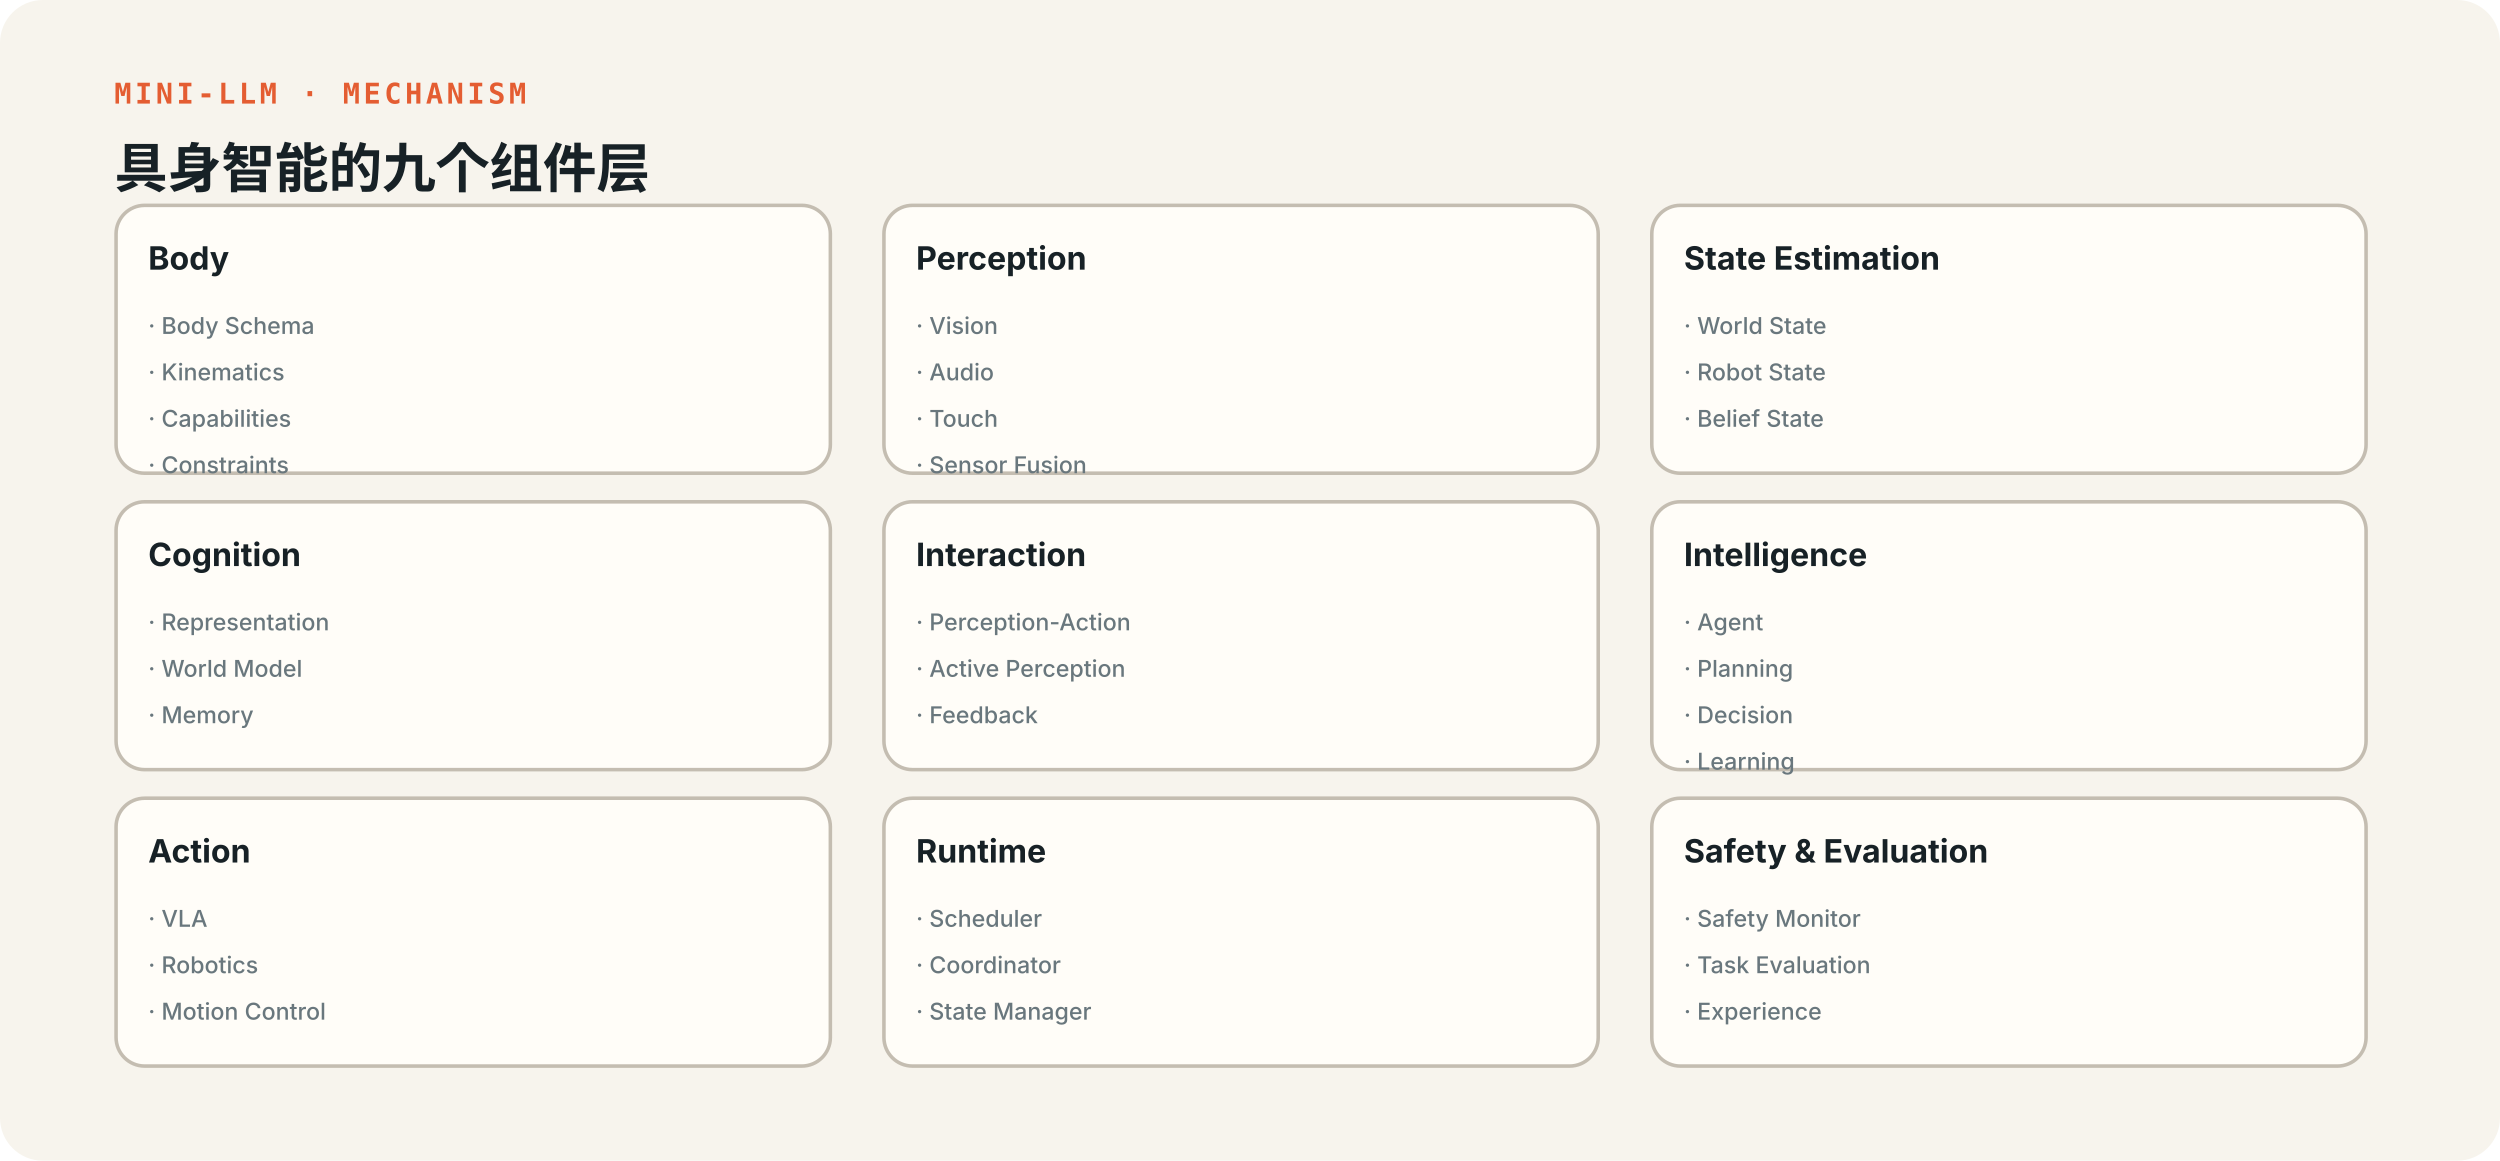
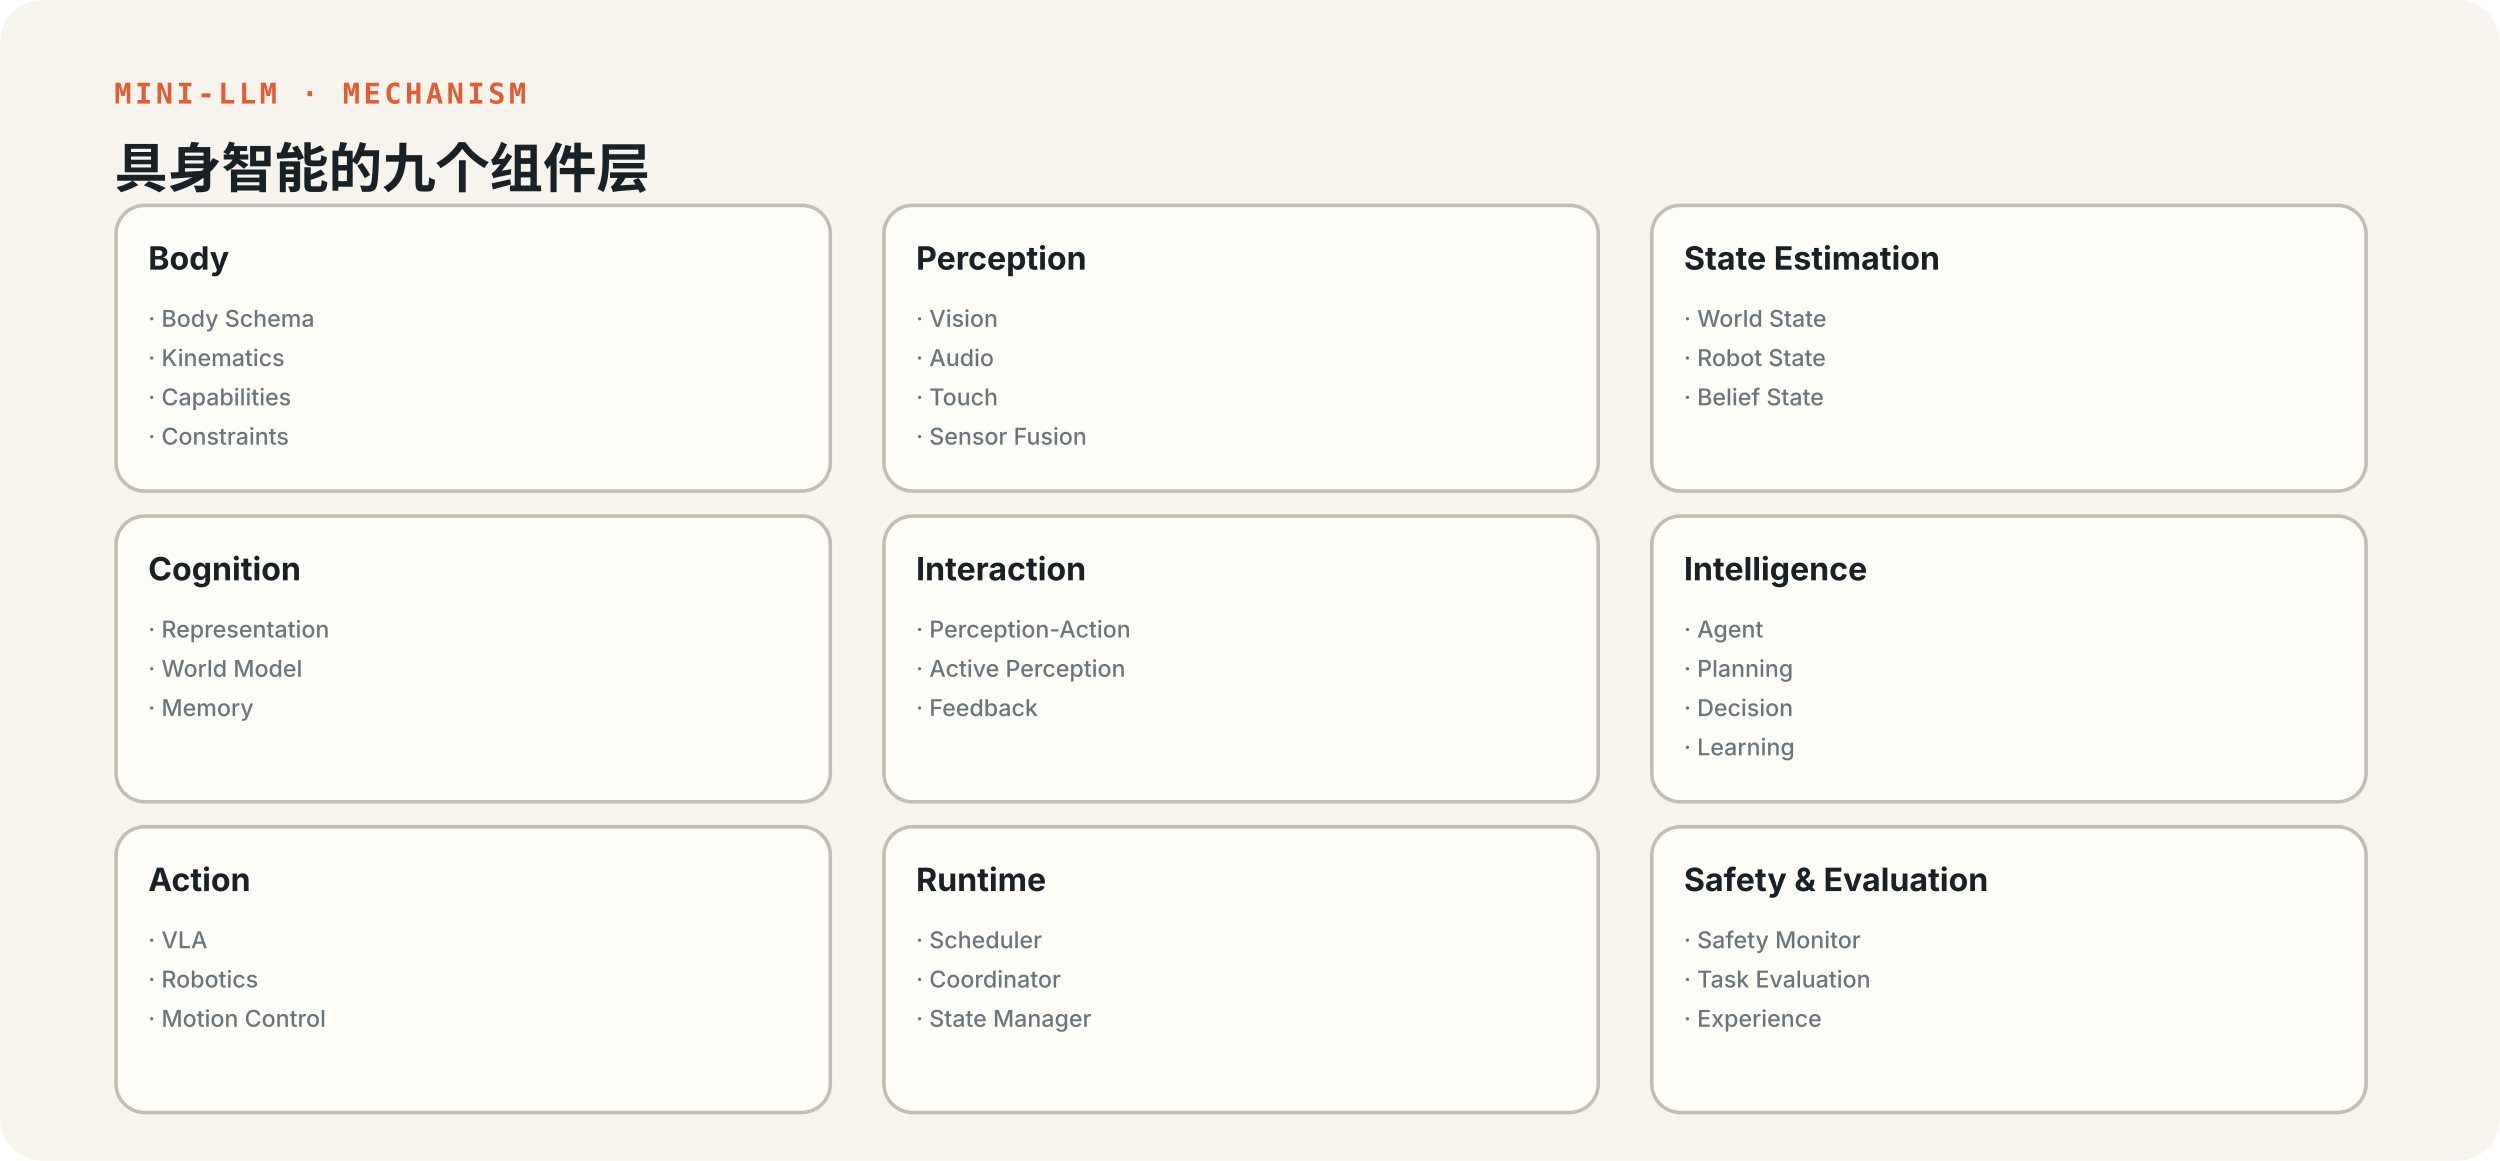
<svg xmlns="http://www.w3.org/2000/svg" width="1400" height="650" viewBox="0 0 1400 650" role="img" aria-labelledby="title desc">
  <defs>
    <marker id="arrow" markerWidth="10" markerHeight="10" refX="8" refY="3" orient="auto">
      <path d="M0,0 L0,6 L9,3 z" fill="currentColor" />
    </marker>
  </defs>
  <style>:root{color-scheme:light dark}.bg{fill:#f7f4ed}.title{fill:#172126;font:700 30px Inter,"Noto Sans SC","Microsoft YaHei",sans-serif}.kicker{fill:#e45d32;font:700 16px ui-monospace,Consolas,monospace;letter-spacing:2px}.box{fill:#fffdf8;stroke:#c4bdb1;stroke-width:2}.box.hot{fill:#fff0e8;stroke:#e45d32}.box.cool{fill:#eaf3f7;stroke:#3178a5}.box.good{fill:#eaf4ec;stroke:#4f8b62}.label{fill:#172126;font:650 18px Inter,"Noto Sans SC","Microsoft YaHei",sans-serif}.small{fill:#69777d;font:500 15px Inter,"Noto Sans SC","Microsoft YaHei",sans-serif}.tiny{fill:#69777d;font:500 13px Inter,"Noto Sans SC","Microsoft YaHei",sans-serif}.edge{color:#69777d;fill:none;stroke:currentColor;stroke-width:3;stroke-linecap:round;stroke-linejoin:round}.accent-edge{color:#e45d32;fill:none;stroke:currentColor;stroke-width:4;stroke-linecap:round;stroke-linejoin:round}.axis{fill:none;stroke:#69777d;stroke-width:2}.grid{stroke:#c4bdb1;stroke-width:1;opacity:.45}.dot{stroke:#fffdf8;stroke-width:3}.area{opacity:.14}@media(prefers-color-scheme:dark){.bg{fill:#101416}.title,.label{fill:#edf2f3}.kicker{fill:#ef855d}.box{fill:#182024;stroke:#526168}.box.hot{fill:#32211c;stroke:#e17750}.box.cool{fill:#172934;stroke:#4d91bc}.box.good{fill:#192b20;stroke:#65a779}.small{fill:#a8b4b9}.tiny{fill:#a8b4b9}.grid{stroke:#3c484e}.dot{stroke:#101416}}</style>
  <rect class="bg" width="1400" height="650" rx="24" />
  <text class="kicker" x="64" y="58">MINI-LLM · MECHANISM</text>
  <text class="title" x="64" y="105">具身智能的九个组件层</text>
-   <rect class="box" x="65" y="115" width="400" height="150" rx="16" />
+   <rect class="box" x="65" y="115" width="400" height="160" rx="16" />
  <text class="label" x="83" y="151" text-anchor="start" font-size="16">Body</text>
-   <text class="tiny" x="83" y="187" text-anchor="start">· Body Schema</text>
-   <text class="tiny" x="83" y="213" text-anchor="start">· Kinematics</text>
-   <text class="tiny" x="83" y="239" text-anchor="start">· Capabilities</text>
-   <text class="tiny" x="83" y="265" text-anchor="start">· Constraints</text>
-   <rect class="box" x="495" y="115" width="400" height="150" rx="16" />
+   <text class="tiny" x="83" y="183" text-anchor="start">· Body Schema</text>
+   <text class="tiny" x="83" y="205" text-anchor="start">· Kinematics</text>
+   <text class="tiny" x="83" y="227" text-anchor="start">· Capabilities</text>
+   <text class="tiny" x="83" y="249" text-anchor="start">· Constraints</text>
+   <rect class="box" x="495" y="115" width="400" height="160" rx="16" />
  <text class="label" x="513" y="151" text-anchor="start" font-size="16">Perception</text>
-   <text class="tiny" x="513" y="187" text-anchor="start">· Vision</text>
-   <text class="tiny" x="513" y="213" text-anchor="start">· Audio</text>
-   <text class="tiny" x="513" y="239" text-anchor="start">· Touch</text>
-   <text class="tiny" x="513" y="265" text-anchor="start">· Sensor Fusion</text>
-   <rect class="box" x="925" y="115" width="400" height="150" rx="16" />
+   <text class="tiny" x="513" y="183" text-anchor="start">· Vision</text>
+   <text class="tiny" x="513" y="205" text-anchor="start">· Audio</text>
+   <text class="tiny" x="513" y="227" text-anchor="start">· Touch</text>
+   <text class="tiny" x="513" y="249" text-anchor="start">· Sensor Fusion</text>
+   <rect class="box" x="925" y="115" width="400" height="160" rx="16" />
  <text class="label" x="943" y="151" text-anchor="start" font-size="16">State Estimation</text>
-   <text class="tiny" x="943" y="187" text-anchor="start">· World State</text>
-   <text class="tiny" x="943" y="213" text-anchor="start">· Robot State</text>
-   <text class="tiny" x="943" y="239" text-anchor="start">· Belief State</text>
-   <rect class="box" x="65" y="281" width="400" height="150" rx="16" />
-   <text class="label" x="83" y="317" text-anchor="start" font-size="16">Cognition</text>
-   <text class="tiny" x="83" y="353" text-anchor="start">· Representation</text>
+   <text class="tiny" x="943" y="183" text-anchor="start">· World State</text>
+   <text class="tiny" x="943" y="205" text-anchor="start">· Robot State</text>
+   <text class="tiny" x="943" y="227" text-anchor="start">· Belief State</text>
+   <rect class="box" x="65" y="289" width="400" height="160" rx="16" />
+   <text class="label" x="83" y="325" text-anchor="start" font-size="16">Cognition</text>
+   <text class="tiny" x="83" y="357" text-anchor="start">· Representation</text>
  <text class="tiny" x="83" y="379" text-anchor="start">· World Model</text>
-   <text class="tiny" x="83" y="405" text-anchor="start">· Memory</text>
-   <rect class="box" x="495" y="281" width="400" height="150" rx="16" />
-   <text class="label" x="513" y="317" text-anchor="start" font-size="16">Interaction</text>
-   <text class="tiny" x="513" y="353" text-anchor="start">· Perception-Action</text>
+   <text class="tiny" x="83" y="401" text-anchor="start">· Memory</text>
+   <rect class="box" x="495" y="289" width="400" height="160" rx="16" />
+   <text class="label" x="513" y="325" text-anchor="start" font-size="16">Interaction</text>
+   <text class="tiny" x="513" y="357" text-anchor="start">· Perception-Action</text>
  <text class="tiny" x="513" y="379" text-anchor="start">· Active Perception</text>
-   <text class="tiny" x="513" y="405" text-anchor="start">· Feedback</text>
-   <rect class="box" x="925" y="281" width="400" height="150" rx="16" />
-   <text class="label" x="943" y="317" text-anchor="start" font-size="16">Intelligence</text>
-   <text class="tiny" x="943" y="353" text-anchor="start">· Agent</text>
+   <text class="tiny" x="513" y="401" text-anchor="start">· Feedback</text>
+   <rect class="box" x="925" y="289" width="400" height="160" rx="16" />
+   <text class="label" x="943" y="325" text-anchor="start" font-size="16">Intelligence</text>
+   <text class="tiny" x="943" y="357" text-anchor="start">· Agent</text>
  <text class="tiny" x="943" y="379" text-anchor="start">· Planning</text>
-   <text class="tiny" x="943" y="405" text-anchor="start">· Decision</text>
-   <text class="tiny" x="943" y="431" text-anchor="start">· Learning</text>
-   <rect class="box" x="65" y="447" width="400" height="150" rx="16" />
-   <text class="label" x="83" y="483" text-anchor="start" font-size="16">Action</text>
-   <text class="tiny" x="83" y="519" text-anchor="start">· VLA</text>
-   <text class="tiny" x="83" y="545" text-anchor="start">· Robotics</text>
-   <text class="tiny" x="83" y="571" text-anchor="start">· Motion Control</text>
-   <rect class="box" x="495" y="447" width="400" height="150" rx="16" />
-   <text class="label" x="513" y="483" text-anchor="start" font-size="16">Runtime</text>
-   <text class="tiny" x="513" y="519" text-anchor="start">· Scheduler</text>
-   <text class="tiny" x="513" y="545" text-anchor="start">· Coordinator</text>
-   <text class="tiny" x="513" y="571" text-anchor="start">· State Manager</text>
-   <rect class="box" x="925" y="447" width="400" height="150" rx="16" />
-   <text class="label" x="943" y="483" text-anchor="start" font-size="16">Safety &amp; Evaluation</text>
-   <text class="tiny" x="943" y="519" text-anchor="start">· Safety Monitor</text>
-   <text class="tiny" x="943" y="545" text-anchor="start">· Task Evaluation</text>
-   <text class="tiny" x="943" y="571" text-anchor="start">· Experience</text>
+   <text class="tiny" x="943" y="401" text-anchor="start">· Decision</text>
+   <text class="tiny" x="943" y="423" text-anchor="start">· Learning</text>
+   <rect class="box" x="65" y="463" width="400" height="160" rx="16" />
+   <text class="label" x="83" y="499" text-anchor="start" font-size="16">Action</text>
+   <text class="tiny" x="83" y="531" text-anchor="start">· VLA</text>
+   <text class="tiny" x="83" y="553" text-anchor="start">· Robotics</text>
+   <text class="tiny" x="83" y="575" text-anchor="start">· Motion Control</text>
+   <rect class="box" x="495" y="463" width="400" height="160" rx="16" />
+   <text class="label" x="513" y="499" text-anchor="start" font-size="16">Runtime</text>
+   <text class="tiny" x="513" y="531" text-anchor="start">· Scheduler</text>
+   <text class="tiny" x="513" y="553" text-anchor="start">· Coordinator</text>
+   <text class="tiny" x="513" y="575" text-anchor="start">· State Manager</text>
+   <rect class="box" x="925" y="463" width="400" height="160" rx="16" />
+   <text class="label" x="943" y="499" text-anchor="start" font-size="16">Safety &amp; Evaluation</text>
+   <text class="tiny" x="943" y="531" text-anchor="start">· Safety Monitor</text>
+   <text class="tiny" x="943" y="553" text-anchor="start">· Task Evaluation</text>
+   <text class="tiny" x="943" y="575" text-anchor="start">· Experience</text>
</svg>
